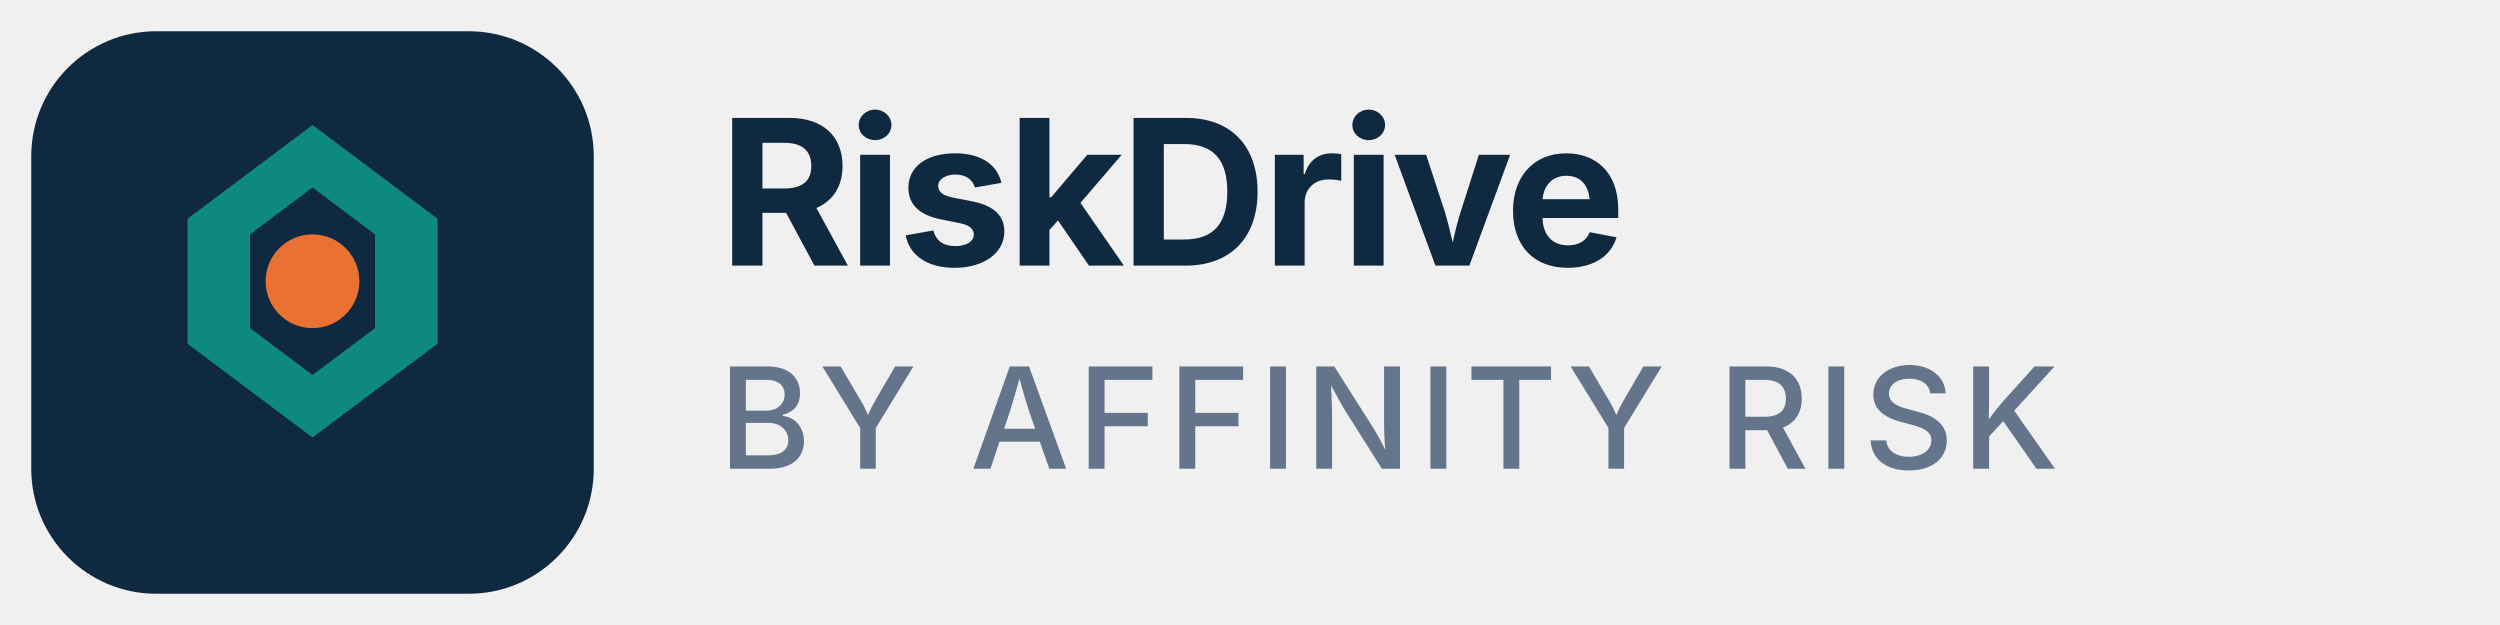
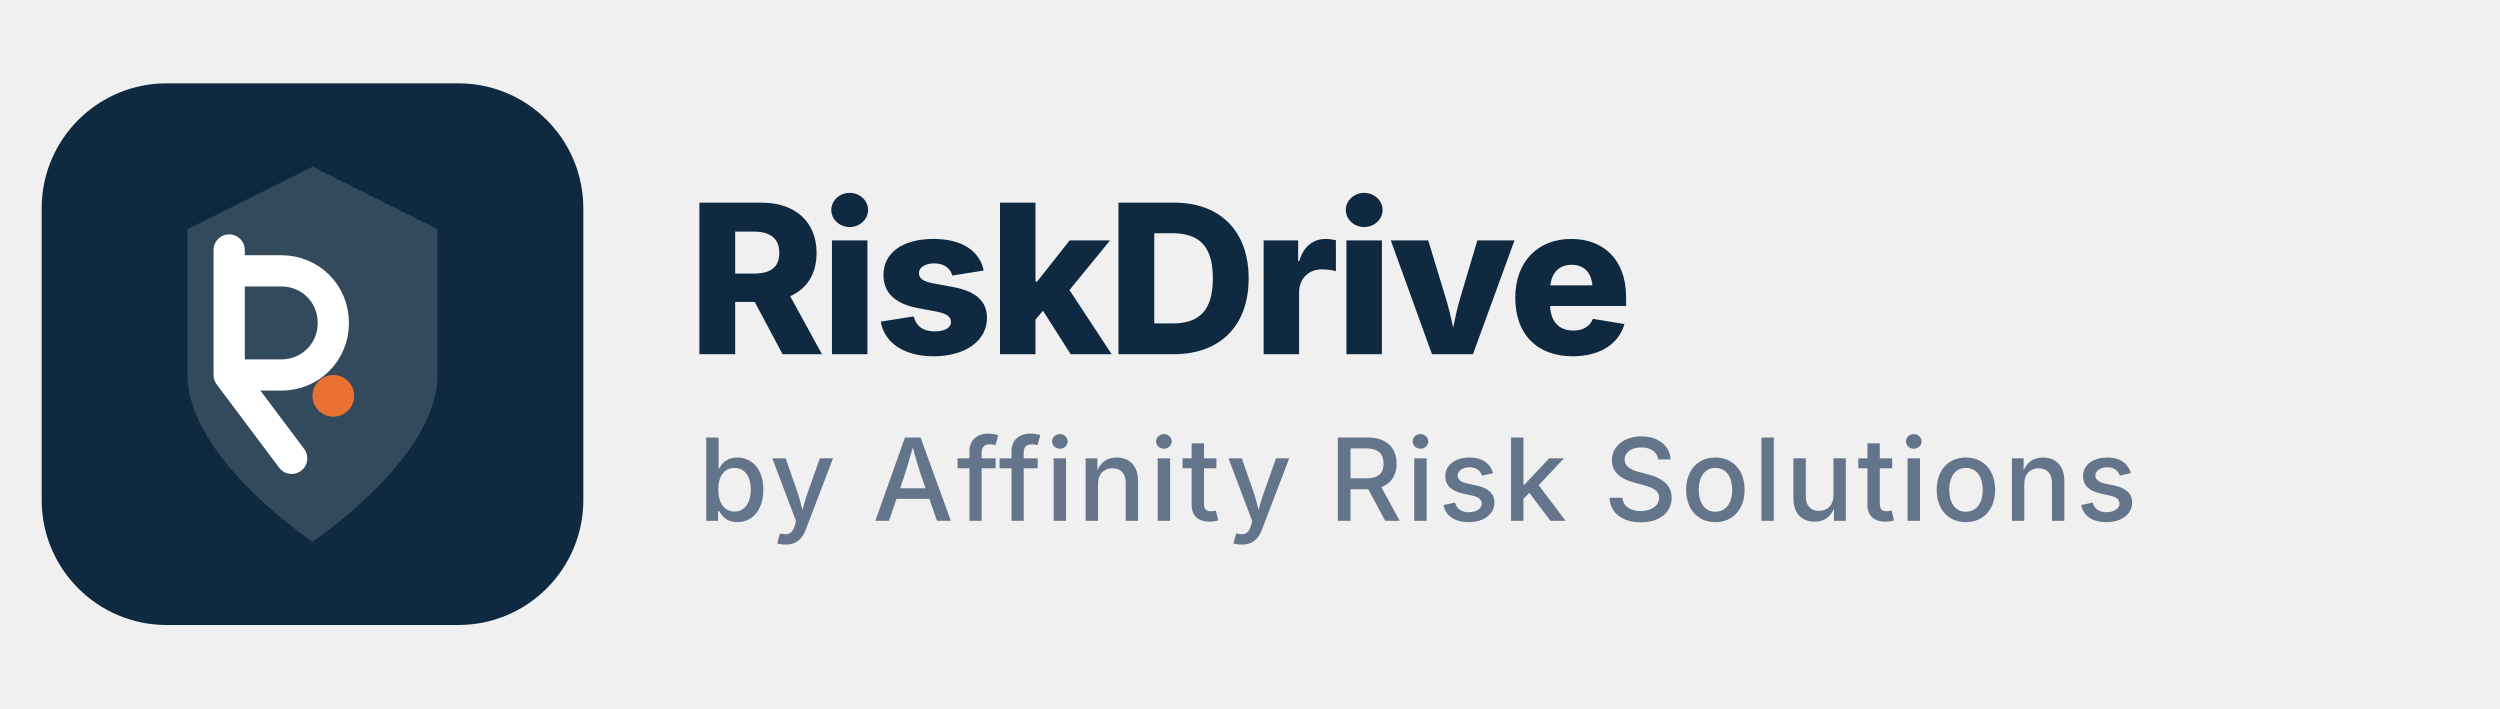
- <svg xmlns="http://www.w3.org/2000/svg" viewBox="0 0 160 40" fill="none">
-   <rect width="36" height="36" x="2" y="2" rx="8" fill="#0F2940" />
-   <path d="M20 8 L28 14 L28 22 L20 28 L12 22 L12 14 Z" fill="#0D9488" opacity="0.9" />
-   <path d="M20 12 L24 15 L24 21 L20 24 L16 21 L16 15 Z" fill="#0F2940" />
-   <circle cx="20" cy="18" r="3" fill="#E97132" />
-   <text x="46" y="17" font-family="system-ui, -apple-system, sans-serif" font-size="13" font-weight="700" fill="#0F2940" letter-spacing="-0.3">RiskDrive</text>
-   <text x="46" y="30" font-family="system-ui, -apple-system, sans-serif" font-size="9" font-weight="500" fill="#64748B" letter-spacing="0.5">BY AFFINITY RISK</text>
+ <svg xmlns="http://www.w3.org/2000/svg" viewBox="0 0 240 68" fill="none">
+   <rect width="52" height="52" x="4" y="8" rx="12" fill="#0F2940" />
+   <path d="M30 16 L42 22 L42 36 C42 44 30 52 30 52 C30 52 18 44 18 36 L18 22 Z" fill="white" opacity="0.15" />
+   <path d="M22 24 L22 36 L27 36 C29.8 36 32 33.8 32 31 C32 28.2 29.8 26 27 26 L22 26 M22 36 L28 44" stroke="white" stroke-width="3" stroke-linecap="round" stroke-linejoin="round" />
+   <circle cx="32" cy="38" r="2" fill="#E97132" />
+   <text x="66" y="34" font-family="Inter, system-ui, sans-serif" font-size="20" font-weight="800" fill="#0F2940" letter-spacing="-0.5">RiskDrive</text>
+   <text x="67" y="50" font-family="Inter, system-ui, sans-serif" font-size="11" font-weight="500" fill="#64748b" letter-spacing="0.3">by Affinity Risk Solutions</text>
</svg>
